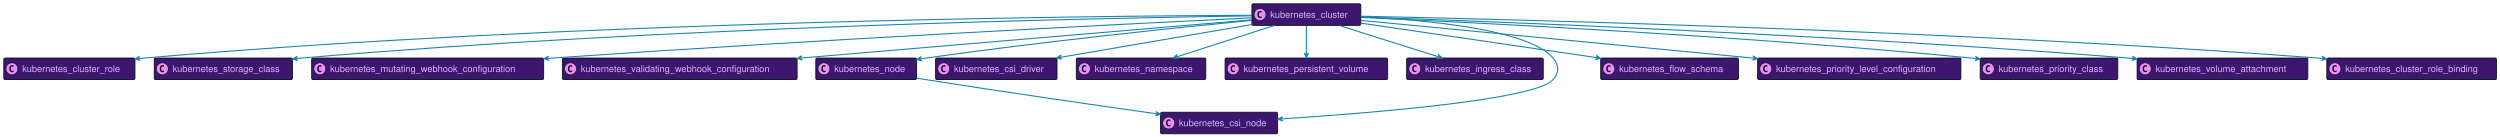
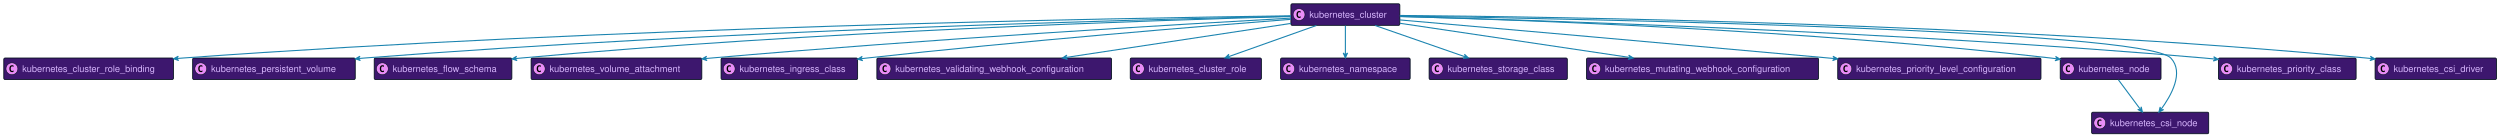
- <svg xmlns="http://www.w3.org/2000/svg" xmlns:xlink="http://www.w3.org/1999/xlink" width="4612" height="252" preserveAspectRatio="none" style="width:4612px;height:252px;background:#00000000">
-   <a xlink:actuate="onRequest" xlink:href="#a" xlink:show="new" xlink:title="#kubernetes_cluster_role" xlink:type="simple" target="_top">
-     <rect id="a" width="242" height="39.789" x="7" y="107" fill="#3D176E" rx="2.5" ry="2.5" style="stroke:#000d19;stroke-width:1.5" />
+ <svg xmlns="http://www.w3.org/2000/svg" xmlns:xlink="http://www.w3.org/1999/xlink" width="4613" height="252" preserveAspectRatio="none" style="width:4613px;height:252px;background:#00000000">
+   <a xlink:actuate="onRequest" xlink:href="#a" xlink:show="new" xlink:title="#kubernetes_cluster_role_binding" xlink:type="simple" target="_top">
+     <rect id="a" width="313" height="39.789" x="7" y="107" fill="#3D176E" rx="2.5" ry="2.5" style="stroke:#000d19;stroke-width:1.5" />
    <circle cx="22" cy="126.894" r="11" fill="#E98DF7" style="stroke:#000d19;stroke-width:1" />
    <path d="M24.969 132.535q-.578.297-1.219.438-.64.156-1.344.156-2.5 0-3.828-1.64-1.312-1.657-1.312-4.782t1.312-4.781q1.328-1.657 3.828-1.657.703 0 1.344.157.656.156 1.219.453v2.719q-.625-.579-1.219-.844-.594-.281-1.219-.281-1.343 0-2.031 1.078-.688 1.062-.688 3.156 0 2.094.688 3.172.688 1.062 2.031 1.062.625 0 1.219-.265.594-.281 1.219-.86v2.72Z" />
-     <text x="41" y="132.78" fill="#D9B8FF" font-family="Helvetica" font-size="17" textLength="200">kubernetes_cluster_role</text>
+     <text x="41" y="132.78" fill="#D9B8FF" font-family="Helvetica" font-size="17" textLength="271">kubernetes_cluster_role_binding</text>
  </a>
-   <a xlink:actuate="onRequest" xlink:href="#b" xlink:show="new" xlink:title="#kubernetes_storage_class" xlink:type="simple" target="_top">
-     <rect id="b" width="255" height="39.789" x="284.5" y="107" fill="#3D176E" rx="2.5" ry="2.5" style="stroke:#000d19;stroke-width:1.5" />
-     <circle cx="299.5" cy="126.894" r="11" fill="#E98DF7" style="stroke:#000d19;stroke-width:1" />
-     <path d="M302.469 132.535q-.578.297-1.219.438-.64.156-1.344.156-2.5 0-3.828-1.64-1.312-1.657-1.312-4.782t1.312-4.781q1.328-1.657 3.828-1.657.703 0 1.344.157.656.156 1.219.453v2.719q-.625-.579-1.219-.844-.594-.281-1.219-.281-1.344 0-2.031 1.078-.688 1.062-.688 3.156 0 2.094.688 3.172.688 1.062 2.031 1.062.625 0 1.219-.265.594-.281 1.219-.86v2.72Z" />
-     <text x="318.5" y="132.78" fill="#D9B8FF" font-family="Helvetica" font-size="17" textLength="213">kubernetes_storage_class</text>
+   <a xlink:actuate="onRequest" xlink:href="#b" xlink:show="new" xlink:title="#kubernetes_persistent_volume" xlink:type="simple" target="_top">
+     <rect id="b" width="300" height="39.789" x="355.5" y="107" fill="#3D176E" rx="2.5" ry="2.5" style="stroke:#000d19;stroke-width:1.5" />
+     <circle cx="370.5" cy="126.894" r="11" fill="#E98DF7" style="stroke:#000d19;stroke-width:1" />
+     <path d="M373.469 132.535q-.578.297-1.219.438-.64.156-1.344.156-2.5 0-3.828-1.64-1.312-1.657-1.312-4.782t1.312-4.781q1.328-1.657 3.828-1.657.703 0 1.344.157.656.156 1.219.453v2.719q-.625-.579-1.219-.844-.594-.281-1.219-.281-1.344 0-2.031 1.078-.688 1.062-.688 3.156 0 2.094.688 3.172.688 1.062 2.031 1.062.625 0 1.219-.265.594-.281 1.219-.86v2.72Z" />
+     <text x="389.5" y="132.78" fill="#D9B8FF" font-family="Helvetica" font-size="17" textLength="258">kubernetes_persistent_volume</text>
  </a>
-   <a xlink:actuate="onRequest" xlink:href="#c" xlink:show="new" xlink:title="#kubernetes_mutating_webhook_configuration" xlink:type="simple" target="_top">
-     <rect id="c" width="428" height="39.789" x="575" y="107" fill="#3D176E" rx="2.5" ry="2.5" style="stroke:#000d19;stroke-width:1.5" />
-     <circle cx="590" cy="126.894" r="11" fill="#E98DF7" style="stroke:#000d19;stroke-width:1" />
-     <path d="M592.969 132.535q-.578.297-1.219.438-.64.156-1.344.156-2.5 0-3.828-1.64-1.312-1.657-1.312-4.782t1.312-4.781q1.328-1.657 3.828-1.657.703 0 1.344.157.656.156 1.219.453v2.719q-.625-.579-1.219-.844-.594-.281-1.219-.281-1.343 0-2.031 1.078-.688 1.062-.688 3.156 0 2.094.688 3.172.688 1.062 2.031 1.062.625 0 1.219-.265.594-.281 1.219-.86v2.72Z" />
-     <text x="609" y="132.78" fill="#D9B8FF" font-family="Helvetica" font-size="17" textLength="386">kubernetes_mutating_webhook_configuration</text>
+   <a xlink:actuate="onRequest" xlink:href="#c" xlink:show="new" xlink:title="#kubernetes_flow_schema" xlink:type="simple" target="_top">
+     <rect id="c" width="254" height="39.789" x="690.5" y="107" fill="#3D176E" rx="2.5" ry="2.5" style="stroke:#000d19;stroke-width:1.5" />
+     <circle cx="705.5" cy="126.894" r="11" fill="#E98DF7" style="stroke:#000d19;stroke-width:1" />
+     <path d="M708.469 132.535q-.578.297-1.219.438-.64.156-1.344.156-2.5 0-3.828-1.64-1.312-1.657-1.312-4.782t1.312-4.781q1.328-1.657 3.828-1.657.703 0 1.344.157.656.156 1.219.453v2.719q-.625-.579-1.219-.844-.594-.281-1.219-.281-1.343 0-2.031 1.078-.688 1.062-.688 3.156 0 2.094.688 3.172.688 1.062 2.031 1.062.625 0 1.219-.265.594-.281 1.219-.86v2.72Z" />
+     <text x="724.5" y="132.78" fill="#D9B8FF" font-family="Helvetica" font-size="17" textLength="212">kubernetes_flow_schema</text>
  </a>
-   <a xlink:actuate="onRequest" xlink:href="#d" xlink:show="new" xlink:title="#kubernetes_validating_webhook_configuration" xlink:type="simple" target="_top">
-     <rect id="d" width="433" height="39.789" x="1037.5" y="107" fill="#3D176E" rx="2.5" ry="2.5" style="stroke:#000d19;stroke-width:1.5" />
-     <circle cx="1052.5" cy="126.894" r="11" fill="#E98DF7" style="stroke:#000d19;stroke-width:1" />
-     <path d="M1055.469 132.535q-.578.297-1.219.438-.64.156-1.344.156-2.5 0-3.828-1.64-1.312-1.657-1.312-4.782t1.312-4.781q1.328-1.657 3.828-1.657.703 0 1.344.157.656.156 1.219.453v2.719q-.625-.579-1.219-.844-.594-.281-1.219-.281-1.343 0-2.031 1.078-.688 1.062-.688 3.156 0 2.094.688 3.172.688 1.062 2.031 1.062.625 0 1.219-.265.594-.281 1.219-.86v2.72Z" />
-     <text x="1071.5" y="132.78" fill="#D9B8FF" font-family="Helvetica" font-size="17" textLength="391">kubernetes_validating_webhook_configuration</text>
+   <a xlink:actuate="onRequest" xlink:href="#d" xlink:show="new" xlink:title="#kubernetes_volume_attachment" xlink:type="simple" target="_top">
+     <rect id="d" width="315" height="39.789" x="980" y="107" fill="#3D176E" rx="2.5" ry="2.5" style="stroke:#000d19;stroke-width:1.5" />
+     <circle cx="995" cy="126.894" r="11" fill="#E98DF7" style="stroke:#000d19;stroke-width:1" />
+     <path d="M997.969 132.535q-.578.297-1.219.438-.64.156-1.344.156-2.5 0-3.828-1.64-1.312-1.657-1.312-4.782t1.312-4.781q1.328-1.657 3.828-1.657.703 0 1.344.157.656.156 1.219.453v2.719q-.625-.579-1.219-.844-.594-.281-1.219-.281-1.343 0-2.031 1.078-.688 1.062-.688 3.156 0 2.094.688 3.172.688 1.062 2.031 1.062.625 0 1.219-.265.594-.281 1.219-.86v2.72Z" />
+     <text x="1014" y="132.78" fill="#D9B8FF" font-family="Helvetica" font-size="17" textLength="273">kubernetes_volume_attachment</text>
  </a>
-   <a xlink:actuate="onRequest" xlink:href="#e" xlink:show="new" xlink:title="#kubernetes_node" xlink:type="simple" target="_top">
-     <rect id="e" width="186" height="39.789" x="1505" y="107" fill="#3D176E" rx="2.5" ry="2.5" style="stroke:#000d19;stroke-width:1.5" />
-     <circle cx="1520" cy="126.894" r="11" fill="#E98DF7" style="stroke:#000d19;stroke-width:1" />
-     <path d="M1522.969 132.535q-.578.297-1.219.438-.64.156-1.344.156-2.5 0-3.828-1.64-1.312-1.657-1.312-4.782t1.312-4.781q1.328-1.657 3.828-1.657.703 0 1.344.157.656.156 1.219.453v2.719q-.625-.579-1.219-.844-.594-.281-1.219-.281-1.343 0-2.031 1.078-.688 1.062-.688 3.156 0 2.094.688 3.172.688 1.062 2.031 1.062.625 0 1.219-.265.594-.281 1.219-.86v2.72Z" />
-     <text x="1539" y="132.78" fill="#D9B8FF" font-family="Helvetica" font-size="17" textLength="144">kubernetes_node</text>
+   <a xlink:actuate="onRequest" xlink:href="#e" xlink:show="new" xlink:title="#kubernetes_cluster" xlink:type="simple" target="_top">
+     <rect id="e" width="201" height="39.789" x="2382" y="7" fill="#3D176E" rx="2.5" ry="2.5" style="stroke:#000d19;stroke-width:1.5" />
+     <circle cx="2397" cy="26.895" r="11" fill="#E98DF7" style="stroke:#000d19;stroke-width:1" />
+     <path d="M2399.969 32.535q-.578.297-1.219.438-.64.156-1.344.156-2.5 0-3.828-1.64-1.312-1.657-1.312-4.782t1.312-4.781q1.328-1.656 3.828-1.656.703 0 1.344.156.656.156 1.219.453v2.719q-.625-.578-1.219-.844-.594-.281-1.219-.281-1.343 0-2.031 1.078-.688 1.062-.688 3.156 0 2.094.688 3.172.688 1.062 2.031 1.062.625 0 1.219-.265.594-.281 1.219-.86v2.72Z" />
+     <text x="2416" y="32.78" fill="#D9B8FF" font-family="Helvetica" font-size="17" textLength="159">kubernetes_cluster</text>
  </a>
-   <a xlink:actuate="onRequest" xlink:href="#f" xlink:show="new" xlink:title="#kubernetes_csi_driver" xlink:type="simple" target="_top">
-     <rect id="f" width="224" height="39.789" x="1726" y="107" fill="#3D176E" rx="2.5" ry="2.5" style="stroke:#000d19;stroke-width:1.5" />
-     <circle cx="1741" cy="126.894" r="11" fill="#E98DF7" style="stroke:#000d19;stroke-width:1" />
-     <path d="M1743.969 132.535q-.578.297-1.219.438-.64.156-1.344.156-2.5 0-3.828-1.64-1.312-1.657-1.312-4.782t1.312-4.781q1.328-1.657 3.828-1.657.703 0 1.344.157.656.156 1.219.453v2.719q-.625-.579-1.219-.844-.594-.281-1.219-.281-1.343 0-2.031 1.078-.688 1.062-.688 3.156 0 2.094.688 3.172.688 1.062 2.031 1.062.625 0 1.219-.265.594-.281 1.219-.86v2.72Z" />
-     <text x="1760" y="132.78" fill="#D9B8FF" font-family="Helvetica" font-size="17" textLength="182">kubernetes_csi_driver</text>
+   <a xlink:actuate="onRequest" xlink:href="#f" xlink:show="new" xlink:title="#kubernetes_ingress_class" xlink:type="simple" target="_top">
+     <rect id="f" width="252" height="39.789" x="1330.5" y="107" fill="#3D176E" rx="2.5" ry="2.5" style="stroke:#000d19;stroke-width:1.5" />
+     <circle cx="1345.5" cy="126.894" r="11" fill="#E98DF7" style="stroke:#000d19;stroke-width:1" />
+     <path d="M1348.469 132.535q-.578.297-1.219.438-.64.156-1.344.156-2.5 0-3.828-1.64-1.312-1.657-1.312-4.782t1.312-4.781q1.328-1.657 3.828-1.657.703 0 1.344.157.656.156 1.219.453v2.719q-.625-.579-1.219-.844-.594-.281-1.219-.281-1.343 0-2.031 1.078-.688 1.062-.688 3.156 0 2.094.688 3.172.688 1.062 2.031 1.062.625 0 1.219-.265.594-.281 1.219-.86v2.72Z" />
+     <text x="1364.5" y="132.78" fill="#D9B8FF" font-family="Helvetica" font-size="17" textLength="210">kubernetes_ingress_class</text>
  </a>
-   <a xlink:actuate="onRequest" xlink:href="#g" xlink:show="new" xlink:title="#kubernetes_namespace" xlink:type="simple" target="_top">
-     <rect id="g" width="239" height="39.789" x="1985.5" y="107" fill="#3D176E" rx="2.5" ry="2.5" style="stroke:#000d19;stroke-width:1.5" />
-     <circle cx="2000.5" cy="126.894" r="11" fill="#E98DF7" style="stroke:#000d19;stroke-width:1" />
-     <path d="M2003.469 132.535q-.578.297-1.219.438-.64.156-1.344.156-2.5 0-3.828-1.64-1.312-1.657-1.312-4.782t1.312-4.781q1.328-1.657 3.828-1.657.703 0 1.344.157.656.156 1.219.453v2.719q-.625-.579-1.219-.844-.594-.281-1.219-.281-1.343 0-2.031 1.078-.688 1.062-.688 3.156 0 2.094.688 3.172.688 1.062 2.031 1.062.625 0 1.219-.265.594-.281 1.219-.86v2.72Z" />
-     <text x="2019.5" y="132.78" fill="#D9B8FF" font-family="Helvetica" font-size="17" textLength="197">kubernetes_namespace</text>
+   <a xlink:actuate="onRequest" xlink:href="#g" xlink:show="new" xlink:title="#kubernetes_validating_webhook_configuration" xlink:type="simple" target="_top">
+     <rect id="g" width="433" height="39.789" x="1618" y="107" fill="#3D176E" rx="2.5" ry="2.5" style="stroke:#000d19;stroke-width:1.5" />
+     <circle cx="1633" cy="126.894" r="11" fill="#E98DF7" style="stroke:#000d19;stroke-width:1" />
+     <path d="M1635.969 132.535q-.578.297-1.219.438-.64.156-1.344.156-2.5 0-3.828-1.64-1.312-1.657-1.312-4.782t1.312-4.781q1.328-1.657 3.828-1.657.703 0 1.344.157.656.156 1.219.453v2.719q-.625-.579-1.219-.844-.594-.281-1.219-.281-1.343 0-2.031 1.078-.688 1.062-.688 3.156 0 2.094.688 3.172.688 1.062 2.031 1.062.625 0 1.219-.265.594-.281 1.219-.86v2.72Z" />
+     <text x="1652" y="132.78" fill="#D9B8FF" font-family="Helvetica" font-size="17" textLength="391">kubernetes_validating_webhook_configuration</text>
  </a>
-   <a xlink:actuate="onRequest" xlink:href="#h" xlink:show="new" xlink:title="#kubernetes_persistent_volume" xlink:type="simple" target="_top">
-     <rect id="h" width="300" height="39.789" x="2260" y="107" fill="#3D176E" rx="2.5" ry="2.5" style="stroke:#000d19;stroke-width:1.5" />
-     <circle cx="2275" cy="126.894" r="11" fill="#E98DF7" style="stroke:#000d19;stroke-width:1" />
-     <path d="M2277.969 132.535q-.578.297-1.219.438-.64.156-1.344.156-2.5 0-3.828-1.64-1.312-1.657-1.312-4.782t1.312-4.781q1.328-1.657 3.828-1.657.703 0 1.344.157.656.156 1.219.453v2.719q-.625-.579-1.219-.844-.594-.281-1.219-.281-1.343 0-2.031 1.078-.688 1.062-.688 3.156 0 2.094.688 3.172.688 1.062 2.031 1.062.625 0 1.219-.265.594-.281 1.219-.86v2.72Z" />
-     <text x="2294" y="132.78" fill="#D9B8FF" font-family="Helvetica" font-size="17" textLength="258">kubernetes_persistent_volume</text>
+   <a xlink:actuate="onRequest" xlink:href="#h" xlink:show="new" xlink:title="#kubernetes_cluster_role" xlink:type="simple" target="_top">
+     <rect id="h" width="242" height="39.789" x="2085.5" y="107" fill="#3D176E" rx="2.5" ry="2.5" style="stroke:#000d19;stroke-width:1.5" />
+     <circle cx="2100.5" cy="126.894" r="11" fill="#E98DF7" style="stroke:#000d19;stroke-width:1" />
+     <path d="M2103.469 132.535q-.578.297-1.219.438-.64.156-1.344.156-2.5 0-3.828-1.64-1.312-1.657-1.312-4.782t1.312-4.781q1.328-1.657 3.828-1.657.703 0 1.344.157.656.156 1.219.453v2.719q-.625-.579-1.219-.844-.594-.281-1.219-.281-1.343 0-2.031 1.078-.688 1.062-.688 3.156 0 2.094.688 3.172.688 1.062 2.031 1.062.625 0 1.219-.265.594-.281 1.219-.86v2.72Z" />
+     <text x="2119.5" y="132.78" fill="#D9B8FF" font-family="Helvetica" font-size="17" textLength="200">kubernetes_cluster_role</text>
  </a>
-   <a xlink:actuate="onRequest" xlink:href="#i" xlink:show="new" xlink:title="#kubernetes_ingress_class" xlink:type="simple" target="_top">
-     <rect id="i" width="252" height="39.789" x="2595" y="107" fill="#3D176E" rx="2.5" ry="2.5" style="stroke:#000d19;stroke-width:1.5" />
-     <circle cx="2610" cy="126.894" r="11" fill="#E98DF7" style="stroke:#000d19;stroke-width:1" />
-     <path d="M2612.969 132.535q-.578.297-1.219.438-.64.156-1.344.156-2.5 0-3.828-1.64-1.312-1.657-1.312-4.782t1.312-4.781q1.328-1.657 3.828-1.657.703 0 1.344.157.656.156 1.219.453v2.719q-.625-.579-1.219-.844-.594-.281-1.219-.281-1.343 0-2.031 1.078-.688 1.062-.688 3.156 0 2.094.688 3.172.688 1.062 2.031 1.062.625 0 1.219-.265.594-.281 1.219-.86v2.72Z" />
-     <text x="2629" y="132.78" fill="#D9B8FF" font-family="Helvetica" font-size="17" textLength="210">kubernetes_ingress_class</text>
+   <a xlink:actuate="onRequest" xlink:href="#i" xlink:show="new" xlink:title="#kubernetes_namespace" xlink:type="simple" target="_top">
+     <rect id="i" width="239" height="39.789" x="2363" y="107" fill="#3D176E" rx="2.5" ry="2.5" style="stroke:#000d19;stroke-width:1.5" />
+     <circle cx="2378" cy="126.894" r="11" fill="#E98DF7" style="stroke:#000d19;stroke-width:1" />
+     <path d="M2380.969 132.535q-.578.297-1.219.438-.64.156-1.344.156-2.5 0-3.828-1.64-1.312-1.657-1.312-4.782t1.312-4.781q1.328-1.657 3.828-1.657.703 0 1.344.157.656.156 1.219.453v2.719q-.625-.579-1.219-.844-.594-.281-1.219-.281-1.343 0-2.031 1.078-.688 1.062-.688 3.156 0 2.094.688 3.172.688 1.062 2.031 1.062.625 0 1.219-.265.594-.281 1.219-.86v2.72Z" />
+     <text x="2397" y="132.78" fill="#D9B8FF" font-family="Helvetica" font-size="17" textLength="197">kubernetes_namespace</text>
  </a>
-   <a xlink:actuate="onRequest" xlink:href="#j" xlink:show="new" xlink:title="#kubernetes_csi_node" xlink:type="simple" target="_top">
-     <rect id="j" width="216" height="39.789" x="2141" y="207" fill="#3D176E" rx="2.5" ry="2.5" style="stroke:#000d19;stroke-width:1.5" />
-     <circle cx="2156" cy="226.894" r="11" fill="#E98DF7" style="stroke:#000d19;stroke-width:1" />
-     <path d="M2158.969 232.535q-.578.297-1.219.438-.64.156-1.344.156-2.5 0-3.828-1.64-1.312-1.657-1.312-4.782t1.312-4.781q1.328-1.656 3.828-1.656.703 0 1.344.156.656.156 1.219.453v2.719q-.625-.579-1.219-.844-.594-.281-1.219-.281-1.343 0-2.031 1.078-.688 1.062-.688 3.156 0 2.094.688 3.172.688 1.062 2.031 1.062.625 0 1.219-.265.594-.281 1.219-.86v2.72Z" />
-     <text x="2175" y="232.78" fill="#D9B8FF" font-family="Helvetica" font-size="17" textLength="174">kubernetes_csi_node</text>
+   <a xlink:actuate="onRequest" xlink:href="#j" xlink:show="new" xlink:title="#kubernetes_storage_class" xlink:type="simple" target="_top">
+     <rect id="j" width="255" height="39.789" x="2637" y="107" fill="#3D176E" rx="2.5" ry="2.5" style="stroke:#000d19;stroke-width:1.5" />
+     <circle cx="2652" cy="126.894" r="11" fill="#E98DF7" style="stroke:#000d19;stroke-width:1" />
+     <path d="M2654.969 132.535q-.578.297-1.219.438-.64.156-1.344.156-2.5 0-3.828-1.64-1.312-1.657-1.312-4.782t1.312-4.781q1.328-1.657 3.828-1.657.703 0 1.344.157.656.156 1.219.453v2.719q-.625-.579-1.219-.844-.594-.281-1.219-.281-1.343 0-2.031 1.078-.688 1.062-.688 3.156 0 2.094.688 3.172.688 1.062 2.031 1.062.625 0 1.219-.265.594-.281 1.219-.86v2.72Z" />
+     <text x="2671" y="132.78" fill="#D9B8FF" font-family="Helvetica" font-size="17" textLength="213">kubernetes_storage_class</text>
  </a>
-   <a xlink:actuate="onRequest" xlink:href="#k" xlink:show="new" xlink:title="#kubernetes_flow_schema" xlink:type="simple" target="_top">
-     <rect id="k" width="254" height="39.789" x="2953" y="107" fill="#3D176E" rx="2.5" ry="2.5" style="stroke:#000d19;stroke-width:1.5" />
-     <circle cx="2968" cy="126.894" r="11" fill="#E98DF7" style="stroke:#000d19;stroke-width:1" />
-     <path d="M2970.969 132.535q-.578.297-1.219.438-.64.156-1.344.156-2.5 0-3.828-1.64-1.312-1.657-1.312-4.782t1.312-4.781q1.328-1.657 3.828-1.657.703 0 1.344.157.656.156 1.219.453v2.719q-.625-.579-1.219-.844-.594-.281-1.219-.281-1.343 0-2.031 1.078-.688 1.062-.688 3.156 0 2.094.688 3.172.688 1.062 2.031 1.062.625 0 1.219-.265.594-.281 1.219-.86v2.72Z" />
-     <text x="2987" y="132.78" fill="#D9B8FF" font-family="Helvetica" font-size="17" textLength="212">kubernetes_flow_schema</text>
+   <a xlink:actuate="onRequest" xlink:href="#k" xlink:show="new" xlink:title="#kubernetes_mutating_webhook_configuration" xlink:type="simple" target="_top">
+     <rect id="k" width="428" height="39.789" x="2927.5" y="107" fill="#3D176E" rx="2.5" ry="2.5" style="stroke:#000d19;stroke-width:1.5" />
+     <circle cx="2942.5" cy="126.894" r="11" fill="#E98DF7" style="stroke:#000d19;stroke-width:1" />
+     <path d="M2945.469 132.535q-.578.297-1.219.438-.64.156-1.344.156-2.5 0-3.828-1.64-1.312-1.657-1.312-4.782t1.312-4.781q1.328-1.657 3.828-1.657.703 0 1.344.157.656.156 1.219.453v2.719q-.625-.579-1.219-.844-.594-.281-1.219-.281-1.343 0-2.031 1.078-.688 1.062-.688 3.156 0 2.094.688 3.172.688 1.062 2.031 1.062.625 0 1.219-.265.594-.281 1.219-.86v2.72Z" />
+     <text x="2961.5" y="132.78" fill="#D9B8FF" font-family="Helvetica" font-size="17" textLength="386">kubernetes_mutating_webhook_configuration</text>
  </a>
  <a xlink:actuate="onRequest" xlink:href="#l" xlink:show="new" xlink:title="#kubernetes_priority_level_configuration" xlink:type="simple" target="_top">
-     <rect id="l" width="375" height="39.789" x="3242.5" y="107" fill="#3D176E" rx="2.5" ry="2.5" style="stroke:#000d19;stroke-width:1.5" />
-     <circle cx="3257.5" cy="126.894" r="11" fill="#E98DF7" style="stroke:#000d19;stroke-width:1" />
-     <path d="M3260.469 132.535q-.578.297-1.219.438-.64.156-1.344.156-2.5 0-3.828-1.64-1.312-1.657-1.312-4.782t1.312-4.781q1.328-1.657 3.828-1.657.703 0 1.344.157.656.156 1.219.453v2.719q-.625-.579-1.219-.844-.594-.281-1.219-.281-1.343 0-2.031 1.078-.688 1.062-.688 3.156 0 2.094.688 3.172.688 1.062 2.031 1.062.625 0 1.219-.265.594-.281 1.219-.86v2.72Z" />
-     <text x="3276.5" y="132.78" fill="#D9B8FF" font-family="Helvetica" font-size="17" textLength="333">kubernetes_priority_level_configuration</text>
+     <rect id="l" width="375" height="39.789" x="3391" y="107" fill="#3D176E" rx="2.5" ry="2.5" style="stroke:#000d19;stroke-width:1.5" />
+     <circle cx="3406" cy="126.894" r="11" fill="#E98DF7" style="stroke:#000d19;stroke-width:1" />
+     <path d="M3408.969 132.535q-.578.297-1.219.438-.64.156-1.344.156-2.5 0-3.828-1.64-1.312-1.657-1.312-4.782t1.312-4.781q1.328-1.657 3.828-1.657.703 0 1.344.157.656.156 1.219.453v2.719q-.625-.579-1.219-.844-.594-.281-1.219-.281-1.343 0-2.031 1.078-.688 1.062-.688 3.156 0 2.094.688 3.172.688 1.062 2.031 1.062.625 0 1.219-.265.594-.281 1.219-.86v2.72Z" />
+     <text x="3425" y="132.78" fill="#D9B8FF" font-family="Helvetica" font-size="17" textLength="333">kubernetes_priority_level_configuration</text>
  </a>
-   <a xlink:actuate="onRequest" xlink:href="#m" xlink:show="new" xlink:title="#kubernetes_priority_class" xlink:type="simple" target="_top">
-     <rect id="m" width="254" height="39.789" x="3653" y="107" fill="#3D176E" rx="2.5" ry="2.5" style="stroke:#000d19;stroke-width:1.5" />
-     <circle cx="3668" cy="126.894" r="11" fill="#E98DF7" style="stroke:#000d19;stroke-width:1" />
-     <path d="M3670.969 132.535q-.578.297-1.219.438-.64.156-1.344.156-2.5 0-3.828-1.64-1.312-1.657-1.312-4.782t1.312-4.781q1.328-1.657 3.828-1.657.703 0 1.344.157.656.156 1.219.453v2.719q-.625-.579-1.219-.844-.594-.281-1.219-.281-1.343 0-2.031 1.078-.688 1.062-.688 3.156 0 2.094.688 3.172.688 1.062 2.031 1.062.625 0 1.219-.265.594-.281 1.219-.86v2.72Z" />
-     <text x="3687" y="132.78" fill="#D9B8FF" font-family="Helvetica" font-size="17" textLength="212">kubernetes_priority_class</text>
+   <a xlink:actuate="onRequest" xlink:href="#m" xlink:show="new" xlink:title="#kubernetes_node" xlink:type="simple" target="_top">
+     <rect id="m" width="186" height="39.789" x="3801.5" y="107" fill="#3D176E" rx="2.5" ry="2.5" style="stroke:#000d19;stroke-width:1.5" />
+     <circle cx="3816.5" cy="126.894" r="11" fill="#E98DF7" style="stroke:#000d19;stroke-width:1" />
+     <path d="M3819.469 132.535q-.578.297-1.219.438-.64.156-1.344.156-2.5 0-3.828-1.64-1.312-1.657-1.312-4.782t1.312-4.781q1.328-1.657 3.828-1.657.703 0 1.344.157.656.156 1.219.453v2.719q-.625-.579-1.219-.844-.594-.281-1.219-.281-1.343 0-2.031 1.078-.688 1.062-.688 3.156 0 2.094.688 3.172.688 1.062 2.031 1.062.625 0 1.219-.265.594-.281 1.219-.86v2.72Z" />
+     <text x="3835.5" y="132.78" fill="#D9B8FF" font-family="Helvetica" font-size="17" textLength="144">kubernetes_node</text>
  </a>
-   <a xlink:actuate="onRequest" xlink:href="#n" xlink:show="new" xlink:title="#kubernetes_volume_attachment" xlink:type="simple" target="_top">
-     <rect id="n" width="315" height="39.789" x="3942.5" y="107" fill="#3D176E" rx="2.5" ry="2.5" style="stroke:#000d19;stroke-width:1.5" />
-     <circle cx="3957.5" cy="126.894" r="11" fill="#E98DF7" style="stroke:#000d19;stroke-width:1" />
-     <path d="M3960.469 132.535q-.578.297-1.219.438-.64.156-1.344.156-2.5 0-3.828-1.64-1.312-1.657-1.312-4.782t1.312-4.781q1.328-1.657 3.828-1.657.703 0 1.344.157.656.156 1.219.453v2.719q-.625-.579-1.219-.844-.594-.281-1.219-.281-1.343 0-2.031 1.078-.688 1.062-.688 3.156 0 2.094.688 3.172.688 1.062 2.031 1.062.625 0 1.219-.265.594-.281 1.219-.86v2.72Z" />
-     <text x="3976.5" y="132.78" fill="#D9B8FF" font-family="Helvetica" font-size="17" textLength="273">kubernetes_volume_attachment</text>
+   <a xlink:actuate="onRequest" xlink:href="#n" xlink:show="new" xlink:title="#kubernetes_csi_node" xlink:type="simple" target="_top">
+     <rect id="n" width="216" height="39.789" x="3859.5" y="207" fill="#3D176E" rx="2.5" ry="2.5" style="stroke:#000d19;stroke-width:1.5" />
+     <circle cx="3874.5" cy="226.894" r="11" fill="#E98DF7" style="stroke:#000d19;stroke-width:1" />
+     <path d="M3877.469 232.535q-.578.297-1.219.438-.64.156-1.344.156-2.5 0-3.828-1.64-1.312-1.657-1.312-4.782t1.312-4.781q1.328-1.656 3.828-1.656.703 0 1.344.156.656.156 1.219.453v2.719q-.625-.579-1.219-.844-.594-.281-1.219-.281-1.343 0-2.031 1.078-.688 1.062-.688 3.156 0 2.094.688 3.172.688 1.062 2.031 1.062.625 0 1.219-.265.594-.281 1.219-.86v2.72Z" />
+     <text x="3893.5" y="232.78" fill="#D9B8FF" font-family="Helvetica" font-size="17" textLength="174">kubernetes_csi_node</text>
  </a>
-   <a xlink:actuate="onRequest" xlink:href="#o" xlink:show="new" xlink:title="#kubernetes_cluster" xlink:type="simple" target="_top">
-     <rect id="o" width="201" height="39.789" x="2309.5" y="7" fill="#3D176E" rx="2.5" ry="2.5" style="stroke:#000d19;stroke-width:1.5" />
-     <circle cx="2324.5" cy="26.895" r="11" fill="#E98DF7" style="stroke:#000d19;stroke-width:1" />
-     <path d="M2327.469 32.535q-.578.297-1.219.438-.64.156-1.344.156-2.5 0-3.828-1.64-1.312-1.657-1.312-4.782t1.312-4.781q1.328-1.656 3.828-1.656.703 0 1.344.156.656.156 1.219.453v2.719q-.625-.578-1.219-.844-.594-.281-1.219-.281-1.343 0-2.031 1.078-.688 1.062-.688 3.156 0 2.094.688 3.172.688 1.062 2.031 1.062.625 0 1.219-.265.594-.281 1.219-.86v2.72Z" />
-     <text x="2343.5" y="32.78" fill="#D9B8FF" font-family="Helvetica" font-size="17" textLength="159">kubernetes_cluster</text>
+   <a xlink:actuate="onRequest" xlink:href="#o" xlink:show="new" xlink:title="#kubernetes_priority_class" xlink:type="simple" target="_top">
+     <rect id="o" width="254" height="39.789" x="4093.5" y="107" fill="#3D176E" rx="2.5" ry="2.5" style="stroke:#000d19;stroke-width:1.5" />
+     <circle cx="4108.5" cy="126.894" r="11" fill="#E98DF7" style="stroke:#000d19;stroke-width:1" />
+     <path d="M4111.469 132.535q-.578.297-1.219.438-.64.156-1.344.156-2.5 0-3.828-1.64-1.312-1.657-1.312-4.782t1.312-4.781q1.328-1.657 3.828-1.657.703 0 1.344.157.656.156 1.219.453v2.719q-.625-.579-1.219-.844-.594-.281-1.219-.281-1.343 0-2.031 1.078-.688 1.062-.688 3.156 0 2.094.688 3.172.688 1.062 2.031 1.062.625 0 1.219-.265.594-.281 1.219-.86v2.72Z" />
+     <text x="4127.5" y="132.78" fill="#D9B8FF" font-family="Helvetica" font-size="17" textLength="212">kubernetes_priority_class</text>
  </a>
-   <a xlink:actuate="onRequest" xlink:href="#p" xlink:show="new" xlink:title="#kubernetes_cluster_role_binding" xlink:type="simple" target="_top">
-     <rect id="p" width="313" height="39.789" x="4292.5" y="107" fill="#3D176E" rx="2.5" ry="2.5" style="stroke:#000d19;stroke-width:1.5" />
-     <circle cx="4307.5" cy="126.894" r="11" fill="#E98DF7" style="stroke:#000d19;stroke-width:1" />
-     <path d="M4310.469 132.535q-.578.297-1.219.438-.64.156-1.344.156-2.5 0-3.828-1.64-1.312-1.657-1.312-4.782t1.312-4.781q1.328-1.657 3.828-1.657.703 0 1.344.157.656.156 1.219.453v2.719q-.625-.579-1.219-.844-.594-.281-1.219-.281-1.343 0-2.031 1.078-.688 1.062-.688 3.156 0 2.094.688 3.172.688 1.062 2.031 1.062.625 0 1.219-.265.594-.281 1.219-.86v2.72Z" />
-     <text x="4326.5" y="132.78" fill="#D9B8FF" font-family="Helvetica" font-size="17" textLength="271">kubernetes_cluster_role_binding</text>
+   <a xlink:actuate="onRequest" xlink:href="#p" xlink:show="new" xlink:title="#kubernetes_csi_driver" xlink:type="simple" target="_top">
+     <rect id="p" width="224" height="39.789" x="4382.5" y="107" fill="#3D176E" rx="2.5" ry="2.5" style="stroke:#000d19;stroke-width:1.5" />
+     <circle cx="4397.5" cy="126.894" r="11" fill="#E98DF7" style="stroke:#000d19;stroke-width:1" />
+     <path d="M4400.469 132.535q-.578.297-1.219.438-.64.156-1.344.156-2.5 0-3.828-1.64-1.312-1.657-1.312-4.782t1.312-4.781q1.328-1.657 3.828-1.657.703 0 1.344.157.656.156 1.219.453v2.719q-.625-.579-1.219-.844-.594-.281-1.219-.281-1.343 0-2.031 1.078-.688 1.062-.688 3.156 0 2.094.688 3.172.688 1.062 2.031 1.062.625 0 1.219-.265.594-.281 1.219-.86v2.72Z" />
+     <text x="4416.5" y="132.78" fill="#D9B8FF" font-family="Helvetica" font-size="17" textLength="182">kubernetes_csi_driver</text>
  </a>
-   <path fill="none" d="M1691.24 144.13c6.01.99 11.97 1.95 17.76 2.87 147.15 23.35 317.28 47.83 426.63 63.23" style="stroke:#1a83af;stroke-width:2" />
-   <path fill="#1A83AF" d="m2140.79 210.96-8.35-5.222 3.4 4.52-4.522 3.4 9.472-2.698z" style="stroke:#1a83af;stroke-width:2" />
-   <path fill="none" d="M2470.33 47.01c53.24 16.78 130.67 41.18 185.35 58.41" style="stroke:#1a83af;stroke-width:2" />
-   <path fill="#1A83AF" d="m2660.57 106.96-7.38-6.521 2.611 5.017-5.017 2.612 9.786-1.108z" style="stroke:#1a83af;stroke-width:2" />
-   <path fill="none" d="M2309.43 36.53c-184.87 15.67-582.74 49.4-833.71 70.67" style="stroke:#1a83af;stroke-width:2" />
-   <path fill="#1A83AF" d="m1470.56 107.64 9.3 3.241-4.317-3.655 3.655-4.317-8.638 4.731z" style="stroke:#1a83af;stroke-width:2" />
-   <path fill="none" d="M2510.72 29.91C2790.78 35.74 3602.44 56.09 4275 107c3.94.3 7.93.62 11.96.95" style="stroke:#1a83af;stroke-width:2" />
-   <path fill="#1A83AF" d="m4292.07 108.38-8.637-4.734 3.654 4.319-4.318 3.654 9.301-3.239z" style="stroke:#1a83af;stroke-width:2" />
-   <path fill="none" d="M2309.36 28.18C2002.46 29.47 1051.48 39.09 267 107c-4.19.36-8.44.76-12.73 1.19" style="stroke:#1a83af;stroke-width:2" />
-   <path fill="#1A83AF" d="m249.22 108.71 9.364 3.053-4.39-3.568 3.567-4.39-8.541 4.905z" style="stroke:#1a83af;stroke-width:2" />
-   <path fill="none" d="M2309.43 29.23C2030.7 33.28 1224.91 49.49 558 107c-4.3.37-8.67.78-13.08 1.21" style="stroke:#1a83af;stroke-width:2" />
-   <path fill="#1A83AF" d="m539.73 108.73 9.355 3.08-4.38-3.58 3.58-4.38-8.555 4.88z" style="stroke:#1a83af;stroke-width:2" />
-   <path fill="none" d="M2410 47.36v54.3" style="stroke:#1a83af;stroke-width:2" />
-   <path fill="#1A83AF" d="m2410 106.68 4-9-4 4-4-4 4 9z" style="stroke:#1a83af;stroke-width:2" />
-   <path fill="none" d="M2309.38 45.24c-99.24 17-250.81 42.97-355.14 60.85" style="stroke:#1a83af;stroke-width:2" />
-   <path fill="#1A83AF" d="m1949.3 106.93 9.545 2.426-4.617-3.269 3.269-4.617-8.197 5.46z" style="stroke:#1a83af;stroke-width:2" />
-   <path fill="none" d="M2510.67 42.72c116.38 17.03 308.36 45.11 436.8 63.89" style="stroke:#1a83af;stroke-width:2" />
-   <path fill="#1A83AF" d="m2952.77 107.39-8.32-5.27 3.373 4.54-4.54 3.375 9.487-2.645z" style="stroke:#1a83af;stroke-width:2" />
-   <path fill="none" d="M2510.74 31.3c243.32 8.4 882.3 32.99 1414.26 75.7 3.96.32 7.97.65 12.02 1" style="stroke:#1a83af;stroke-width:2" />
-   <path fill="#1A83AF" d="m3942.16 108.45-8.624-4.756 3.642 4.328-4.327 3.642 9.309-3.214z" style="stroke:#1a83af;stroke-width:2" />
-   <path fill="none" d="M2309.22 32.85C2080.1 44.08 1502.55 73.45 1020 107c-3.88.27-7.8.55-11.74.83" style="stroke:#1a83af;stroke-width:2" />
-   <path fill="#1A83AF" d="m1003.24 108.19 9.263 3.347-4.276-3.704 3.704-4.276-8.691 4.633z" style="stroke:#1a83af;stroke-width:2" />
-   <path fill="none" d="M2510.59 37.66c168.55 16.2 510.75 49.08 726.81 69.83" style="stroke:#1a83af;stroke-width:2" />
-   <path fill="#1A83AF" d="m3242.48 107.98-8.57-4.854 3.594 4.37-4.37 3.593 9.346-3.109z" style="stroke:#1a83af;stroke-width:2" />
-   <path fill="none" d="M2350.83 47.01c-52.21 16.78-128.14 41.18-181.77 58.41" style="stroke:#1a83af;stroke-width:2" />
-   <path fill="#1A83AF" d="m2164.26 106.96 9.792 1.055-5.032-2.585 2.585-5.032-7.345 6.562z" style="stroke:#1a83af;stroke-width:2" />
-   <path fill="none" d="M2309.36 37.51C2173 50.82 1922.11 76.78 1709 107c-4.17.59-8.43 1.22-12.73 1.87" style="stroke:#1a83af;stroke-width:2" />
-   <path fill="#1A83AF" d="m1691.21 109.65 9.502 2.591-4.56-3.348 3.349-4.56-8.291 5.317z" style="stroke:#1a83af;stroke-width:2" />
-   <path fill="none" d="M2510.74 30.91c120.01 5.83 309.9 23.37 354.26 76.09 11.45 13.6 11.74 26.65 0 40-32.59 37.03-333.4 61.49-502.28 72.43" style="stroke:#1a83af;stroke-width:2" />
-   <path fill="#1A83AF" d="m2357.26 219.78 9.244 3.4-4.255-3.729 3.729-4.254-8.718 4.583z" style="stroke:#1a83af;stroke-width:2" />
-   <path fill="none" d="M2510.62 32.24C2720.15 41.57 3218.48 66.32 3635 107c4.18.41 8.42.84 12.7 1.3" style="stroke:#1a83af;stroke-width:2" />
-   <path fill="#1A83AF" d="m3652.74 108.84-8.527-4.93 3.555 4.401-4.4 3.555 9.372-3.026z" style="stroke:#1a83af;stroke-width:2" />
+   <path fill="none" d="M2381.84 35.64C2217.91 48.38 1883.19 75.7 1600.5 107c-4.23.47-8.54.96-12.88 1.46" style="stroke:#1a83af;stroke-width:2" />
+   <path fill="#1A83AF" d="m1582.51 109.06 9.406 2.92-4.44-3.505 3.504-4.44-8.47 5.025z" style="stroke:#1a83af;stroke-width:2" />
+   <path fill="none" d="M2381.9 29.16C2075.07 33.24 1124.22 49.94 338.5 107c-4.27.31-8.6.64-12.97 1" style="stroke:#1a83af;stroke-width:2" />
+   <path fill="#1A83AF" d="m320.39 108.42 9.301 3.239-4.318-3.654 3.654-4.319-8.637 4.734z" style="stroke:#1a83af;stroke-width:2" />
+   <path fill="none" d="M2381.96 43.2c-112.03 16.95-293.54 44.4-416.57 63.01" style="stroke:#1a83af;stroke-width:2" />
+   <path fill="#1A83AF" d="m1960.31 106.97 9.495 2.618-4.55-3.361 3.36-4.55-8.305 5.293z" style="stroke:#1a83af;stroke-width:2" />
+   <path fill="none" d="M2381.81 30.51C2137.88 37.17 1496.03 58.25 962.5 107c-4.18.38-8.42.79-12.71 1.23" style="stroke:#1a83af;stroke-width:2" />
+   <path fill="#1A83AF" d="m944.75 108.75 9.364 3.053-4.39-3.567 3.567-4.39-8.541 4.904z" style="stroke:#1a83af;stroke-width:2" />
+   <path fill="none" d="M2428.96 47.01c-46.99 16.68-115.19 40.9-163.67 58.12" style="stroke:#1a83af;stroke-width:2" />
+   <path fill="#1A83AF" d="m2260.36 106.87 9.82.763-5.107-2.434 2.433-5.106-7.146 6.777z" style="stroke:#1a83af;stroke-width:2" />
+   <path fill="none" d="M2482.5 47.36v54.3" style="stroke:#1a83af;stroke-width:2" />
+   <path fill="#1A83AF" d="m2482.5 106.68 4-9-4 4-4-4 4 9z" style="stroke:#1a83af;stroke-width:2" />
+   <path fill="none" d="M2381.84 29.96C2107.45 35.83 1323.42 56.12 673.5 107c-4.21.33-8.47.68-12.77 1.05" style="stroke:#1a83af;stroke-width:2" />
+   <path fill="#1A83AF" d="m655.66 108.5 9.32 3.186-4.34-3.63 3.63-4.339-8.61 4.783z" style="stroke:#1a83af;stroke-width:2" />
+   <path fill="none" d="M2537.21 47.01c48.1 16.72 117.97 41 167.52 58.22" style="stroke:#1a83af;stroke-width:2" />
+   <path fill="#1A83AF" d="m2709.46 106.87-7.189-6.732 2.466 5.091-5.091 2.466 9.814-.825z" style="stroke:#1a83af;stroke-width:2" />
+   <path fill="none" d="M2381.93 33.44C2179.48 44.68 1708.39 72.36 1313.5 107c-4.29.38-8.64.77-13.03 1.17" style="stroke:#1a83af;stroke-width:2" />
+   <path fill="#1A83AF" d="m1295.31 108.65 9.337 3.132-4.36-3.604 3.605-4.36-8.582 4.832z" style="stroke:#1a83af;stroke-width:2" />
+   <path fill="none" d="M2583.31 42.99c113.8 16.92 299.41 44.53 425.06 63.21" style="stroke:#1a83af;stroke-width:2" />
+   <path fill="#1A83AF" d="m3013.56 106.97-8.32-5.27 3.373 4.54-4.54 3.375 9.487-2.645z" style="stroke:#1a83af;stroke-width:2" />
+   <path fill="none" d="M2583.06 36.78C2748.11 51.23 3086.8 81 3373.5 107c4 .36 8.05.73 12.13 1.1" style="stroke:#1a83af;stroke-width:2" />
+   <path fill="#1A83AF" d="m3390.82 108.58-8.596-4.807 3.617 4.35-4.35 3.616 9.329-3.159z" style="stroke:#1a83af;stroke-width:2" />
+   <path fill="none" d="M2583.21 30.38c219 6 754.65 25.1 1200.29 76.62 4.19.48 8.46 1.02 12.77 1.6" style="stroke:#1a83af;stroke-width:2" />
+   <path fill="#1A83AF" d="m3801.34 109.3-8.382-5.172 3.427 4.5-4.5 3.428 9.455-2.756z" style="stroke:#1a83af;stroke-width:2" />
+   <path fill="none" d="M2583.12 29.45C2914.97 34.74 3956.49 55.38 4005.5 107c25.09 26.42.88 69.42-18.73 95.85" style="stroke:#1a83af;stroke-width:2" />
+   <path fill="#1A83AF" d="m3983.67 206.95 8.62-4.765-5.604.777-.778-5.603-2.238 9.591z" style="stroke:#1a83af;stroke-width:2" />
+   <path fill="none" d="M2583.21 30.47c250.92 6.72 924.03 28.15 1483.29 76.53 7.09.61 14.35 1.3 21.68 2.04" style="stroke:#1a83af;stroke-width:2" />
+   <path fill="#1A83AF" d="m4093.26 109.57-8.542-4.902 3.568 4.389-4.389 3.568 9.363-3.055z" style="stroke:#1a83af;stroke-width:2" />
+   <path fill="none" d="M2583.03 28.53c281.86 2.29 1103.48 14.4 1782.47 78.47 3.88.37 7.83.77 11.81 1.2" style="stroke:#1a83af;stroke-width:2" />
+   <path fill="#1A83AF" d="m4382.36 108.77-8.498-4.977 3.53 4.42-4.421 3.53 9.389-2.973z" style="stroke:#1a83af;stroke-width:2" />
+   <path fill="none" d="m3908.92 147.36 41.09 55.16" style="stroke:#1a83af;stroke-width:2" />
+   <path fill="#1A83AF" d="m3953.11 206.68-2.178-9.605-.813 5.598-5.598-.813 8.589 4.82z" style="stroke:#1a83af;stroke-width:2" />
</svg>
